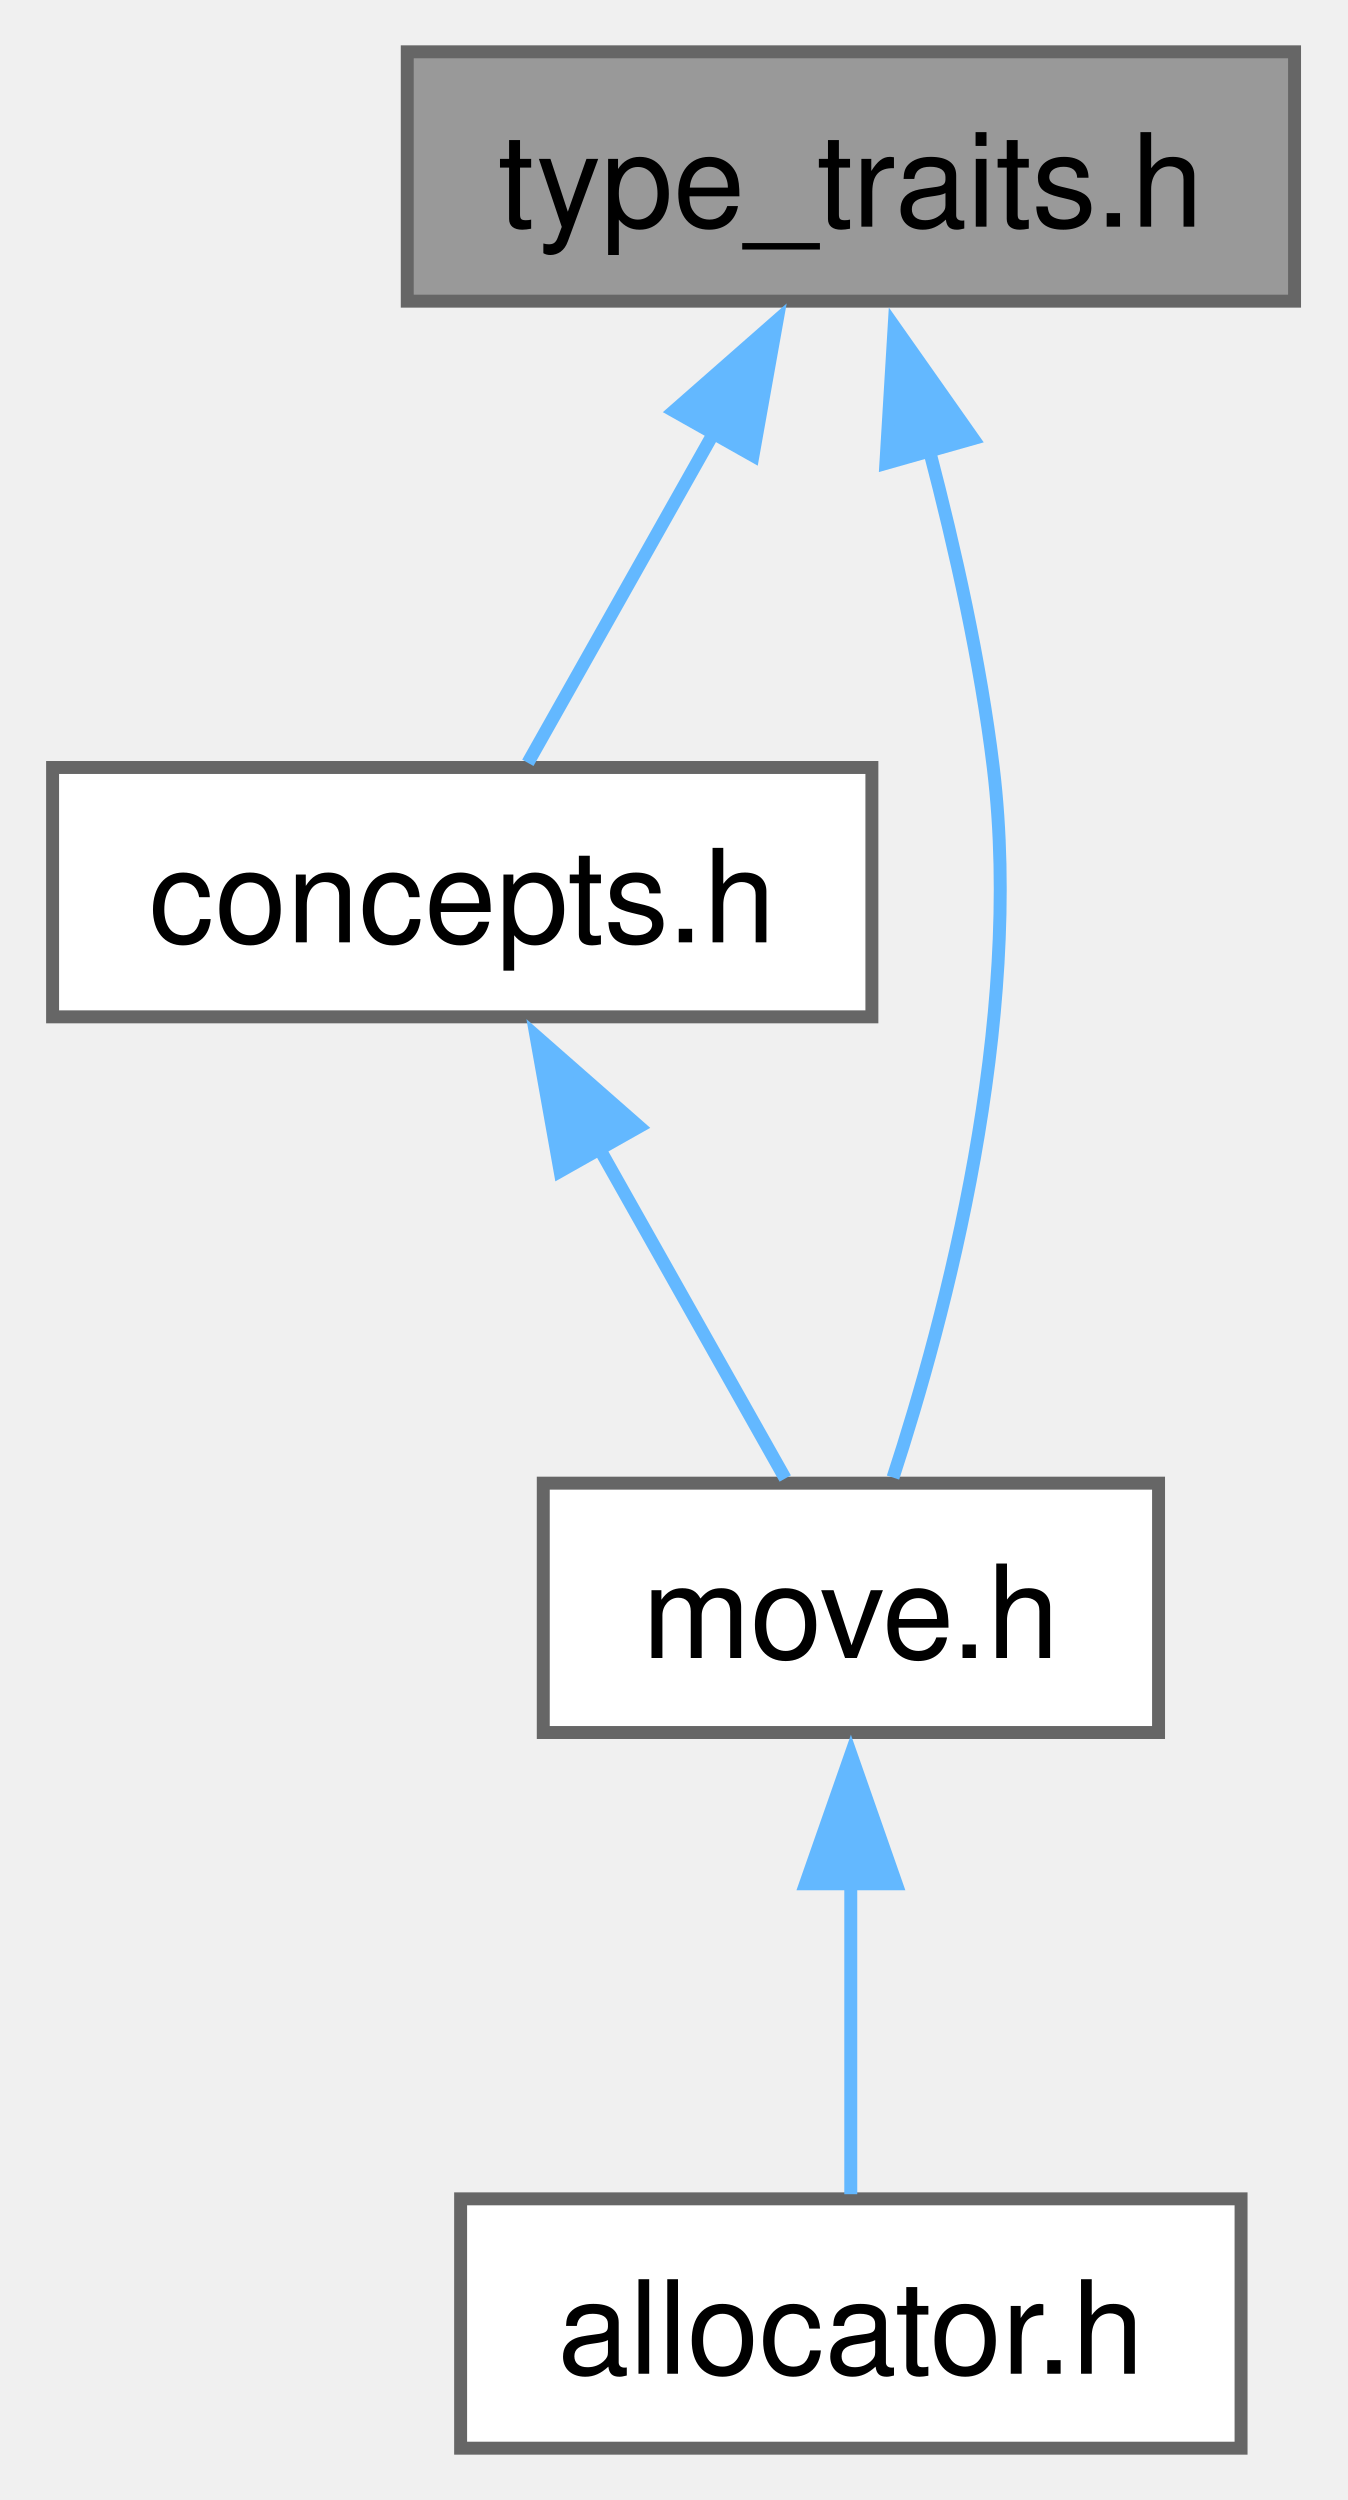
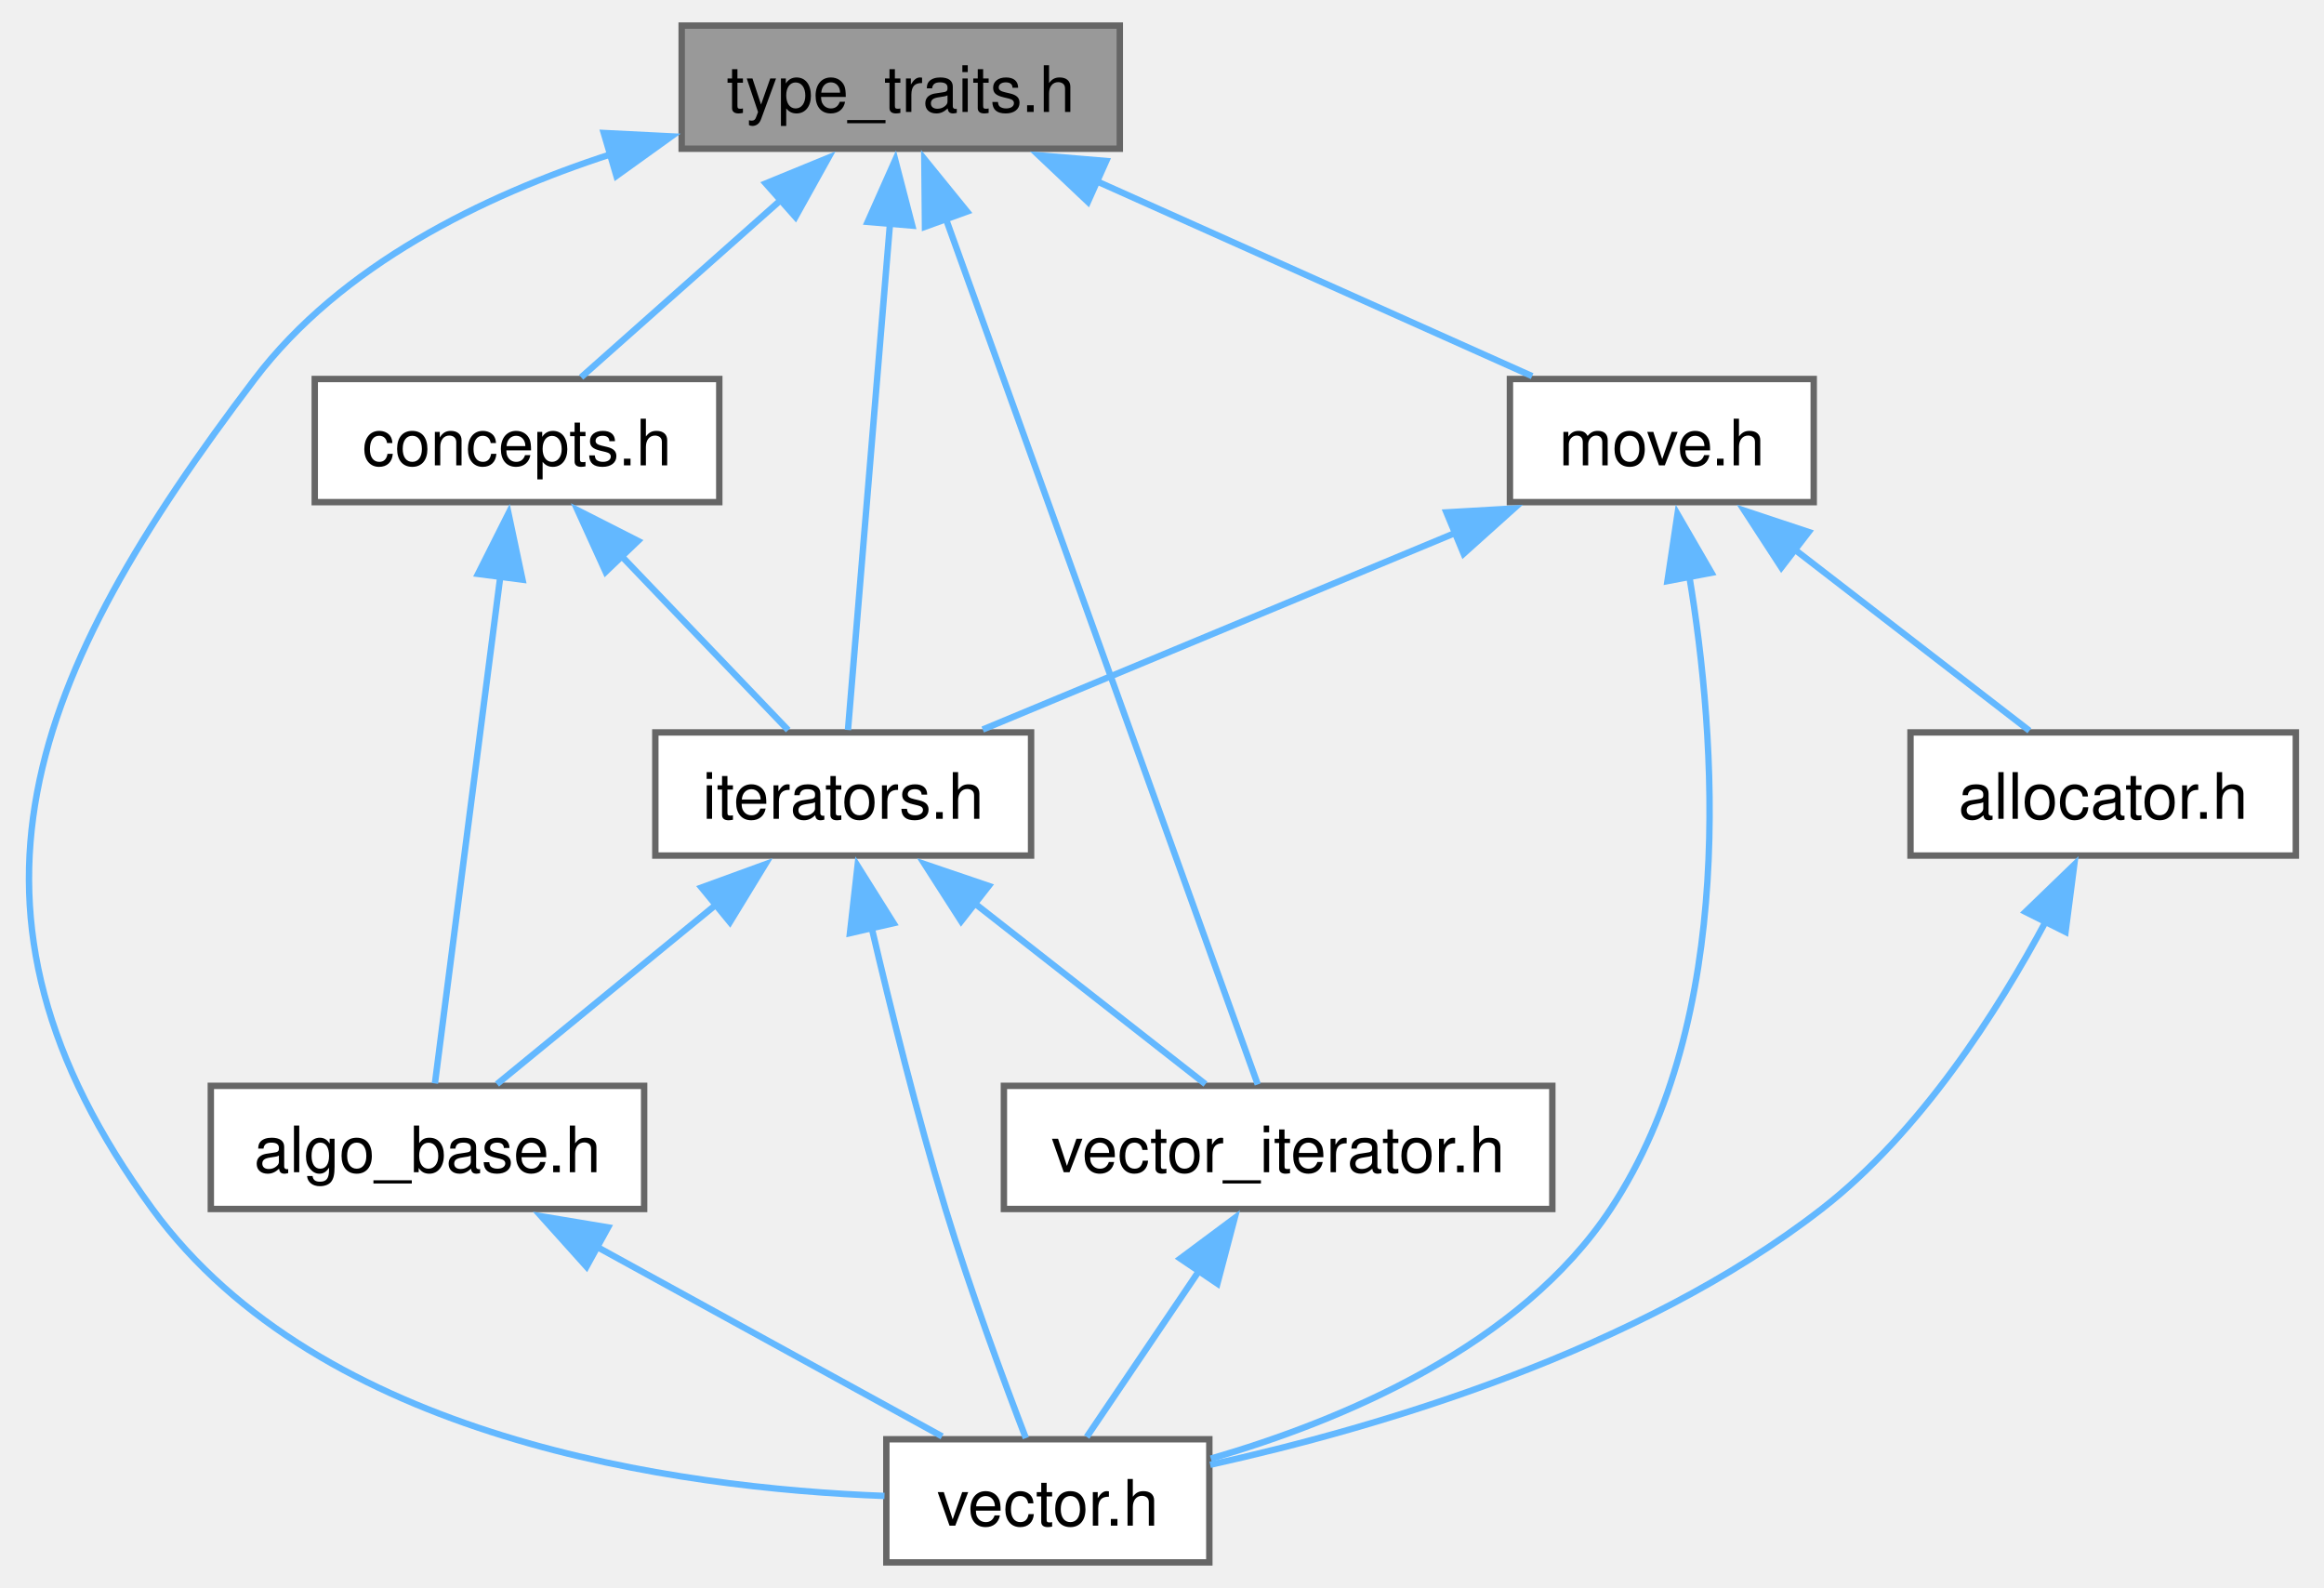
- <svg xmlns="http://www.w3.org/2000/svg" xmlns:xlink="http://www.w3.org/1999/xlink" width="104pt" height="193pt" viewBox="0.00 0.00 103.88 193.00">
-   <g id="graph0" class="graph" transform="scale(1 1) rotate(0) translate(4 189)">
+ <svg xmlns="http://www.w3.org/2000/svg" xmlns:xlink="http://www.w3.org/1999/xlink" width="363pt" height="248pt" viewBox="0.00 0.00 362.56 248.25">
+   <g id="graph0" class="graph" transform="scale(1 1) rotate(0) translate(4 244.25)">
    <g id="Node000001" class="node">
      <g id="a_Node000001">
        <a xlink:title=" ">
-           <polygon fill="#999999" stroke="#666666" points="95.88,-185 27.38,-185 27.38,-165.75 95.88,-165.75 95.88,-185" />
-           <text text-anchor="middle" x="61.62" y="-171.5" font-family="Helvetica,sans-Serif" font-size="10.00">type_traits.h</text>
+           <polygon fill="#999999" stroke="#666666" points="170.68,-240.25 102.18,-240.25 102.18,-221 170.68,-221 170.68,-240.25" />
+           <text text-anchor="middle" x="136.43" y="-226.75" font-family="Helvetica,sans-Serif" font-size="10.00">type_traits.h</text>
        </a>
      </g>
    </g>
    <g id="Node000002" class="node">
      <g id="a_Node000002">
        <a xlink:href="concepts_8h.html" target="_top" xlink:title=" ">
-           <polygon fill="white" stroke="#666666" points="63.25,-129.75 0,-129.75 0,-110.5 63.25,-110.5 63.25,-129.75" />
-           <text text-anchor="middle" x="31.62" y="-116.25" font-family="Helvetica,sans-Serif" font-size="10.00">concepts.h</text>
+           <polygon fill="white" stroke="#666666" points="108.06,-185 44.81,-185 44.81,-165.75 108.06,-165.75 108.06,-185" />
+           <text text-anchor="middle" x="76.43" y="-171.5" font-family="Helvetica,sans-Serif" font-size="10.00">concepts.h</text>
        </a>
      </g>
    </g>
    <g id="edge1_Node000001_Node000002" class="edge">
      <g id="a_edge1_Node000001_Node000002">
        <a xlink:title=" ">
-           <path fill="none" stroke="#63b8ff" d="M51.04,-155.58C46.16,-146.92 40.6,-137.06 36.69,-130.11" />
-           <polygon fill="#63b8ff" stroke="#63b8ff" points="47.97,-157.27 55.93,-164.26 54.07,-153.83 47.97,-157.27" />
+           <path fill="none" stroke="#63b8ff" d="M117.86,-213.14C107.5,-203.94 95,-192.85 86.46,-185.27" />
+           <polygon fill="#63b8ff" stroke="#63b8ff" points="115.32,-215.57 125.12,-219.59 119.97,-210.33 115.32,-215.57" />
+         </a>
+       </g>
+     </g>
+     <g id="Node000004" class="node">
+       <g id="a_Node000004">
+         <a xlink:href="vector_8h.html" target="_top" xlink:title=" ">
+           <polygon fill="white" stroke="#666666" points="184.68,-19.25 134.18,-19.25 134.18,0 184.68,0 184.68,-19.25" />
+           <text text-anchor="middle" x="159.43" y="-5.75" font-family="Helvetica,sans-Serif" font-size="10.00">vector.h</text>
+         </a>
+       </g>
+     </g>
+     <g id="edge15_Node000001_Node000004" class="edge">
+       <g id="a_edge15_Node000001_Node000004">
+         <a xlink:title=" ">
+           <path fill="none" stroke="#63b8ff" d="M91.14,-220.15C71.04,-213.62 48.93,-202.78 35.43,-185 0.3,-138.72 -14.85,-102.16 19.43,-55.25 45.7,-19.31 101.21,-11.63 133.89,-10.39" />
+           <polygon fill="#63b8ff" stroke="#63b8ff" points="90,-223.46 100.58,-222.93 91.98,-216.75 90,-223.46" />
+         </a>
+       </g>
+     </g>
+     <g id="Node000005" class="node">
+       <g id="a_Node000005">
+         <a xlink:href="iterators_8h.html" target="_top" xlink:title=" ">
+           <polygon fill="white" stroke="#666666" points="156.81,-129.75 98.06,-129.75 98.06,-110.5 156.81,-110.5 156.81,-129.75" />
+           <text text-anchor="middle" x="127.43" y="-116.25" font-family="Helvetica,sans-Serif" font-size="10.00">iterators.h</text>
+         </a>
+       </g>
+     </g>
+     <g id="edge9_Node000001_Node000005" class="edge">
+       <g id="a_edge9_Node000001_Node000005">
+         <a xlink:title=" ">
+           <path fill="none" stroke="#63b8ff" d="M134.75,-209.28C132.78,-185.55 129.61,-147.39 128.18,-130.13" />
+           <polygon fill="#63b8ff" stroke="#63b8ff" points="131.26,-209.56 135.57,-219.24 138.23,-208.98 131.26,-209.56" />
+         </a>
+       </g>
+     </g>
+     <g id="Node000006" class="node">
+       <g id="a_Node000006">
+         <a xlink:href="vector__iterator_8h.html" target="_top" xlink:title=" ">
+           <polygon fill="white" stroke="#666666" points="238.31,-74.5 152.56,-74.5 152.56,-55.25 238.31,-55.25 238.31,-74.5" />
+           <text text-anchor="middle" x="195.43" y="-61" font-family="Helvetica,sans-Serif" font-size="10.00">vector_iterator.h</text>
+         </a>
+       </g>
+     </g>
+     <g id="edge16_Node000001_Node000006" class="edge">
+       <g id="a_edge16_Node000001_Node000006">
+         <a xlink:title=" ">
+           <path fill="none" stroke="#63b8ff" d="M143.36,-210.41C156.15,-174.9 183.02,-100.32 192.25,-74.72" />
+           <polygon fill="#63b8ff" stroke="#63b8ff" points="140.22,-208.8 140.12,-219.4 146.8,-211.18 140.22,-208.8" />
+         </a>
+       </g>
+     </g>
+     <g id="Node000007" class="node">
+       <g id="a_Node000007">
+         <a xlink:href="move_8h.html" target="_top" xlink:title=" ">
+           <polygon fill="white" stroke="#666666" points="279.18,-185 231.68,-185 231.68,-165.75 279.18,-165.75 279.18,-185" />
+           <text text-anchor="middle" x="255.43" y="-171.5" font-family="Helvetica,sans-Serif" font-size="10.00">move.h</text>
+         </a>
+       </g>
+     </g>
+     <g id="edge10_Node000001_Node000007" class="edge">
+       <g id="a_edge10_Node000001_Node000007">
+         <a xlink:title=" ">
+           <path fill="none" stroke="#63b8ff" d="M166.84,-216.02C188.27,-206.43 216.4,-193.84 235.15,-185.45" />
+           <polygon fill="#63b8ff" stroke="#63b8ff" points="165.7,-212.69 158,-219.97 168.56,-219.08 165.7,-212.69" />
        </a>
      </g>
    </g>
    <g id="Node000003" class="node">
      <g id="a_Node000003">
-         <a xlink:href="move_8h.html" target="_top" xlink:title=" ">
-           <polygon fill="white" stroke="#666666" points="85.38,-74.5 37.88,-74.5 37.88,-55.25 85.38,-55.25 85.38,-74.5" />
-           <text text-anchor="middle" x="61.62" y="-61" font-family="Helvetica,sans-Serif" font-size="10.00">move.h</text>
-         </a>
-       </g>
-     </g>
-     <g id="edge4_Node000001_Node000003" class="edge">
-       <g id="a_edge4_Node000001_Node000003">
-         <a xlink:title=" ">
-           <path fill="none" stroke="#63b8ff" d="M67.69,-154.23C69.68,-146.63 71.64,-137.87 72.62,-129.75 75.01,-110.09 68.92,-87.27 64.88,-74.93" />
-           <polygon fill="#63b8ff" stroke="#63b8ff" points="64.33,-153.23 64.97,-163.81 71.07,-155.14 64.33,-153.23" />
+         <a xlink:href="algo__base_8h.html" target="_top" xlink:title=" ">
+           <polygon fill="white" stroke="#666666" points="96.31,-74.5 28.56,-74.5 28.56,-55.25 96.31,-55.25 96.31,-74.5" />
+           <text text-anchor="middle" x="62.43" y="-61" font-family="Helvetica,sans-Serif" font-size="10.00">algo_base.h</text>
        </a>
      </g>
    </g>
    <g id="edge2_Node000002_Node000003" class="edge">
      <g id="a_edge2_Node000002_Node000003">
        <a xlink:title=" ">
-           <path fill="none" stroke="#63b8ff" d="M42.21,-100.33C47.09,-91.67 52.65,-81.81 56.56,-74.86" />
-           <polygon fill="#63b8ff" stroke="#63b8ff" points="39.18,-98.58 37.32,-109.01 45.28,-102.02 39.18,-98.58" />
+           <path fill="none" stroke="#63b8ff" d="M73.85,-154.35C70.79,-130.65 65.83,-92.22 63.6,-74.88" />
+           <polygon fill="#63b8ff" stroke="#63b8ff" points="70.34,-154.53 75.1,-163.99 77.29,-153.63 70.34,-154.53" />
        </a>
      </g>
    </g>
-     <g id="Node000004" class="node">
-       <g id="a_Node000004">
-         <a xlink:href="allocator_8h.html" target="_top" xlink:title=" ">
-           <polygon fill="white" stroke="#666666" points="91.75,-19.25 31.5,-19.25 31.5,0 91.75,0 91.75,-19.25" />
-           <text text-anchor="middle" x="61.62" y="-5.75" font-family="Helvetica,sans-Serif" font-size="10.00">allocator.h</text>
+     <g id="edge4_Node000002_Node000005" class="edge">
+       <g id="a_edge4_Node000002_Node000005">
+         <a xlink:title=" ">
+           <path fill="none" stroke="#63b8ff" d="M92.8,-157.29C101.45,-148.25 111.73,-137.52 118.83,-130.11" />
+           <polygon fill="#63b8ff" stroke="#63b8ff" points="90.29,-154.85 85.9,-164.49 95.35,-159.69 90.29,-154.85" />
        </a>
      </g>
    </g>
    <g id="edge3_Node000003_Node000004" class="edge">
      <g id="a_edge3_Node000003_Node000004">
        <a xlink:title=" ">
-           <path fill="none" stroke="#63b8ff" d="M61.62,-43.63C61.62,-35.34 61.62,-26.17 61.62,-19.61" />
-           <polygon fill="#63b8ff" stroke="#63b8ff" points="58.13,-43.57 61.63,-53.57 65.13,-43.57 58.13,-43.57" />
+           <path fill="none" stroke="#63b8ff" d="M88.91,-49.34C106.15,-39.88 128.1,-27.83 142.9,-19.7" />
+           <polygon fill="#63b8ff" stroke="#63b8ff" points="87.3,-46.23 80.22,-54.11 90.67,-52.37 87.3,-46.23" />
+         </a>
+       </g>
+     </g>
+     <g id="edge5_Node000005_Node000003" class="edge">
+       <g id="a_edge5_Node000005_Node000003">
+         <a xlink:title=" ">
+           <path fill="none" stroke="#63b8ff" d="M107.65,-102.91C96.36,-93.67 82.64,-82.43 73.3,-74.77" />
+           <polygon fill="#63b8ff" stroke="#63b8ff" points="105.28,-105.5 115.24,-109.13 109.72,-100.09 105.28,-105.5" />
+         </a>
+       </g>
+     </g>
+     <g id="edge6_Node000005_Node000004" class="edge">
+       <g id="a_edge6_Node000005_Node000004">
+         <a xlink:title=" ">
+           <path fill="none" stroke="#63b8ff" d="M131.87,-99.28C134.84,-86.6 139,-69.85 143.43,-55.25 147.26,-42.65 152.55,-28.37 155.99,-19.43" />
+           <polygon fill="#63b8ff" stroke="#63b8ff" points="128.49,-98.37 129.68,-108.9 135.31,-99.93 128.49,-98.37" />
+         </a>
+       </g>
+     </g>
+     <g id="edge7_Node000005_Node000006" class="edge">
+       <g id="a_edge7_Node000005_Node000006">
+         <a xlink:title=" ">
+           <path fill="none" stroke="#63b8ff" d="M147.78,-103.19C159.66,-93.89 174.2,-82.51 184.07,-74.77" />
+           <polygon fill="#63b8ff" stroke="#63b8ff" points="145.88,-100.24 140.16,-109.16 150.19,-105.75 145.88,-100.24" />
+         </a>
+       </g>
+     </g>
+     <g id="edge8_Node000006_Node000004" class="edge">
+       <g id="a_edge8_Node000006_Node000004">
+         <a xlink:title=" ">
+           <path fill="none" stroke="#63b8ff" d="M183.12,-45.65C177.17,-36.86 170.31,-26.71 165.51,-19.61" />
+           <polygon fill="#63b8ff" stroke="#63b8ff" points="180.14,-47.5 188.64,-53.83 185.94,-43.58 180.14,-47.5" />
+         </a>
+       </g>
+     </g>
+     <g id="edge14_Node000007_Node000004" class="edge">
+       <g id="a_edge14_Node000007_Node000004">
+         <a xlink:title=" ">
+           <path fill="none" stroke="#63b8ff" d="M259.71,-154.28C263.92,-128.95 267.19,-85.13 247.43,-55.25 233.26,-33.82 205.49,-22.18 184.91,-16.22" />
+           <polygon fill="#63b8ff" stroke="#63b8ff" points="256.31,-153.41 257.88,-163.88 263.19,-154.71 256.31,-153.41" />
+         </a>
+       </g>
+     </g>
+     <g id="edge13_Node000007_Node000005" class="edge">
+       <g id="a_edge13_Node000007_Node000005">
+         <a xlink:title=" ">
+           <path fill="none" stroke="#63b8ff" d="M223.36,-161.03C200.23,-151.41 169.61,-138.67 149.25,-130.2" />
+           <polygon fill="#63b8ff" stroke="#63b8ff" points="221.75,-164.15 232.32,-164.76 224.44,-157.69 221.75,-164.15" />
+         </a>
+       </g>
+     </g>
+     <g id="Node000008" class="node">
+       <g id="a_Node000008">
+         <a xlink:href="allocator_8h.html" target="_top" xlink:title=" ">
+           <polygon fill="white" stroke="#666666" points="354.56,-129.75 294.31,-129.75 294.31,-110.5 354.56,-110.5 354.56,-129.75" />
+           <text text-anchor="middle" x="324.43" y="-116.25" font-family="Helvetica,sans-Serif" font-size="10.00">allocator.h</text>
+         </a>
+       </g>
+     </g>
+     <g id="edge11_Node000007_Node000008" class="edge">
+       <g id="a_edge11_Node000007_Node000008">
+         <a xlink:title=" ">
+           <path fill="none" stroke="#63b8ff" d="M276.08,-158.44C288.13,-149.14 302.88,-137.76 312.9,-130.02" />
+           <polygon fill="#63b8ff" stroke="#63b8ff" points="274.12,-155.54 268.34,-164.42 278.39,-161.08 274.12,-155.54" />
+         </a>
+       </g>
+     </g>
+     <g id="edge12_Node000008_Node000004" class="edge">
+       <g id="a_edge12_Node000008_Node000004">
+         <a xlink:title=" ">
+           <path fill="none" stroke="#63b8ff" d="M315.52,-100.32C307.95,-86.18 295.87,-67.24 280.43,-55.25 251.79,-33 210.94,-21.04 184.81,-15.26" />
+           <polygon fill="#63b8ff" stroke="#63b8ff" points="312.29,-101.7 319.91,-109.06 318.55,-98.56 312.29,-101.7" />
        </a>
      </g>
    </g>
  </g>
</svg>
